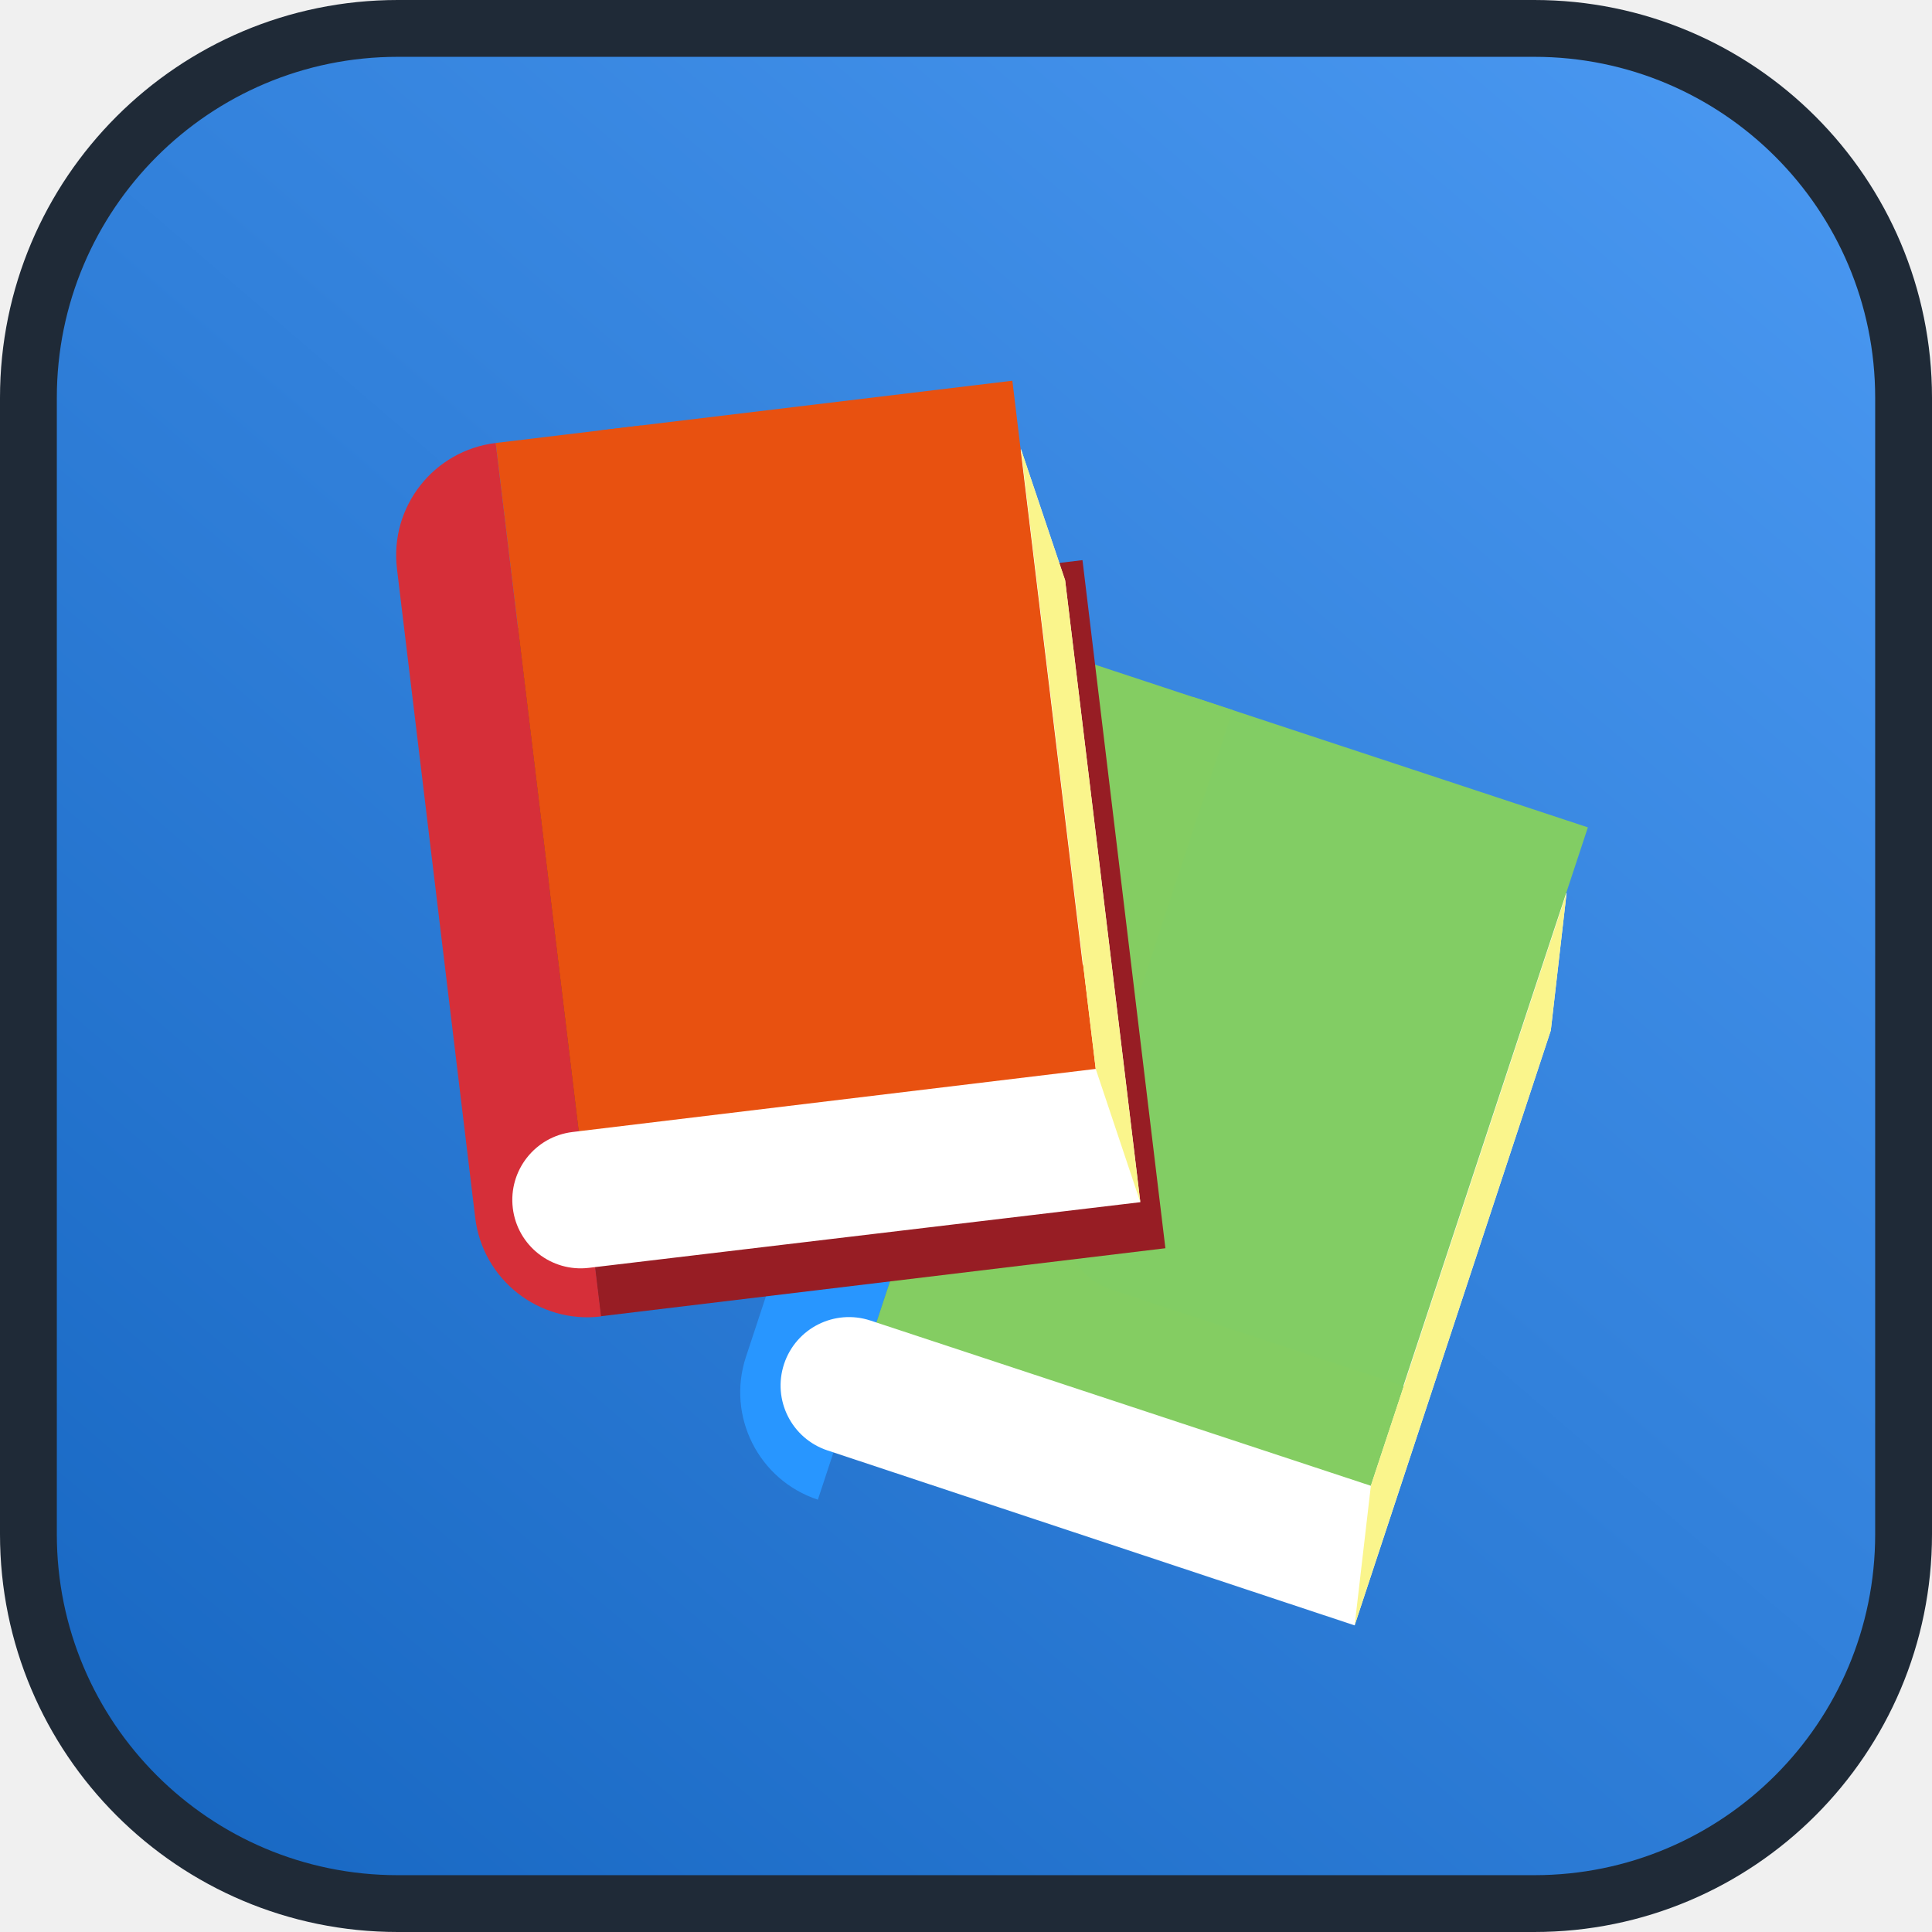
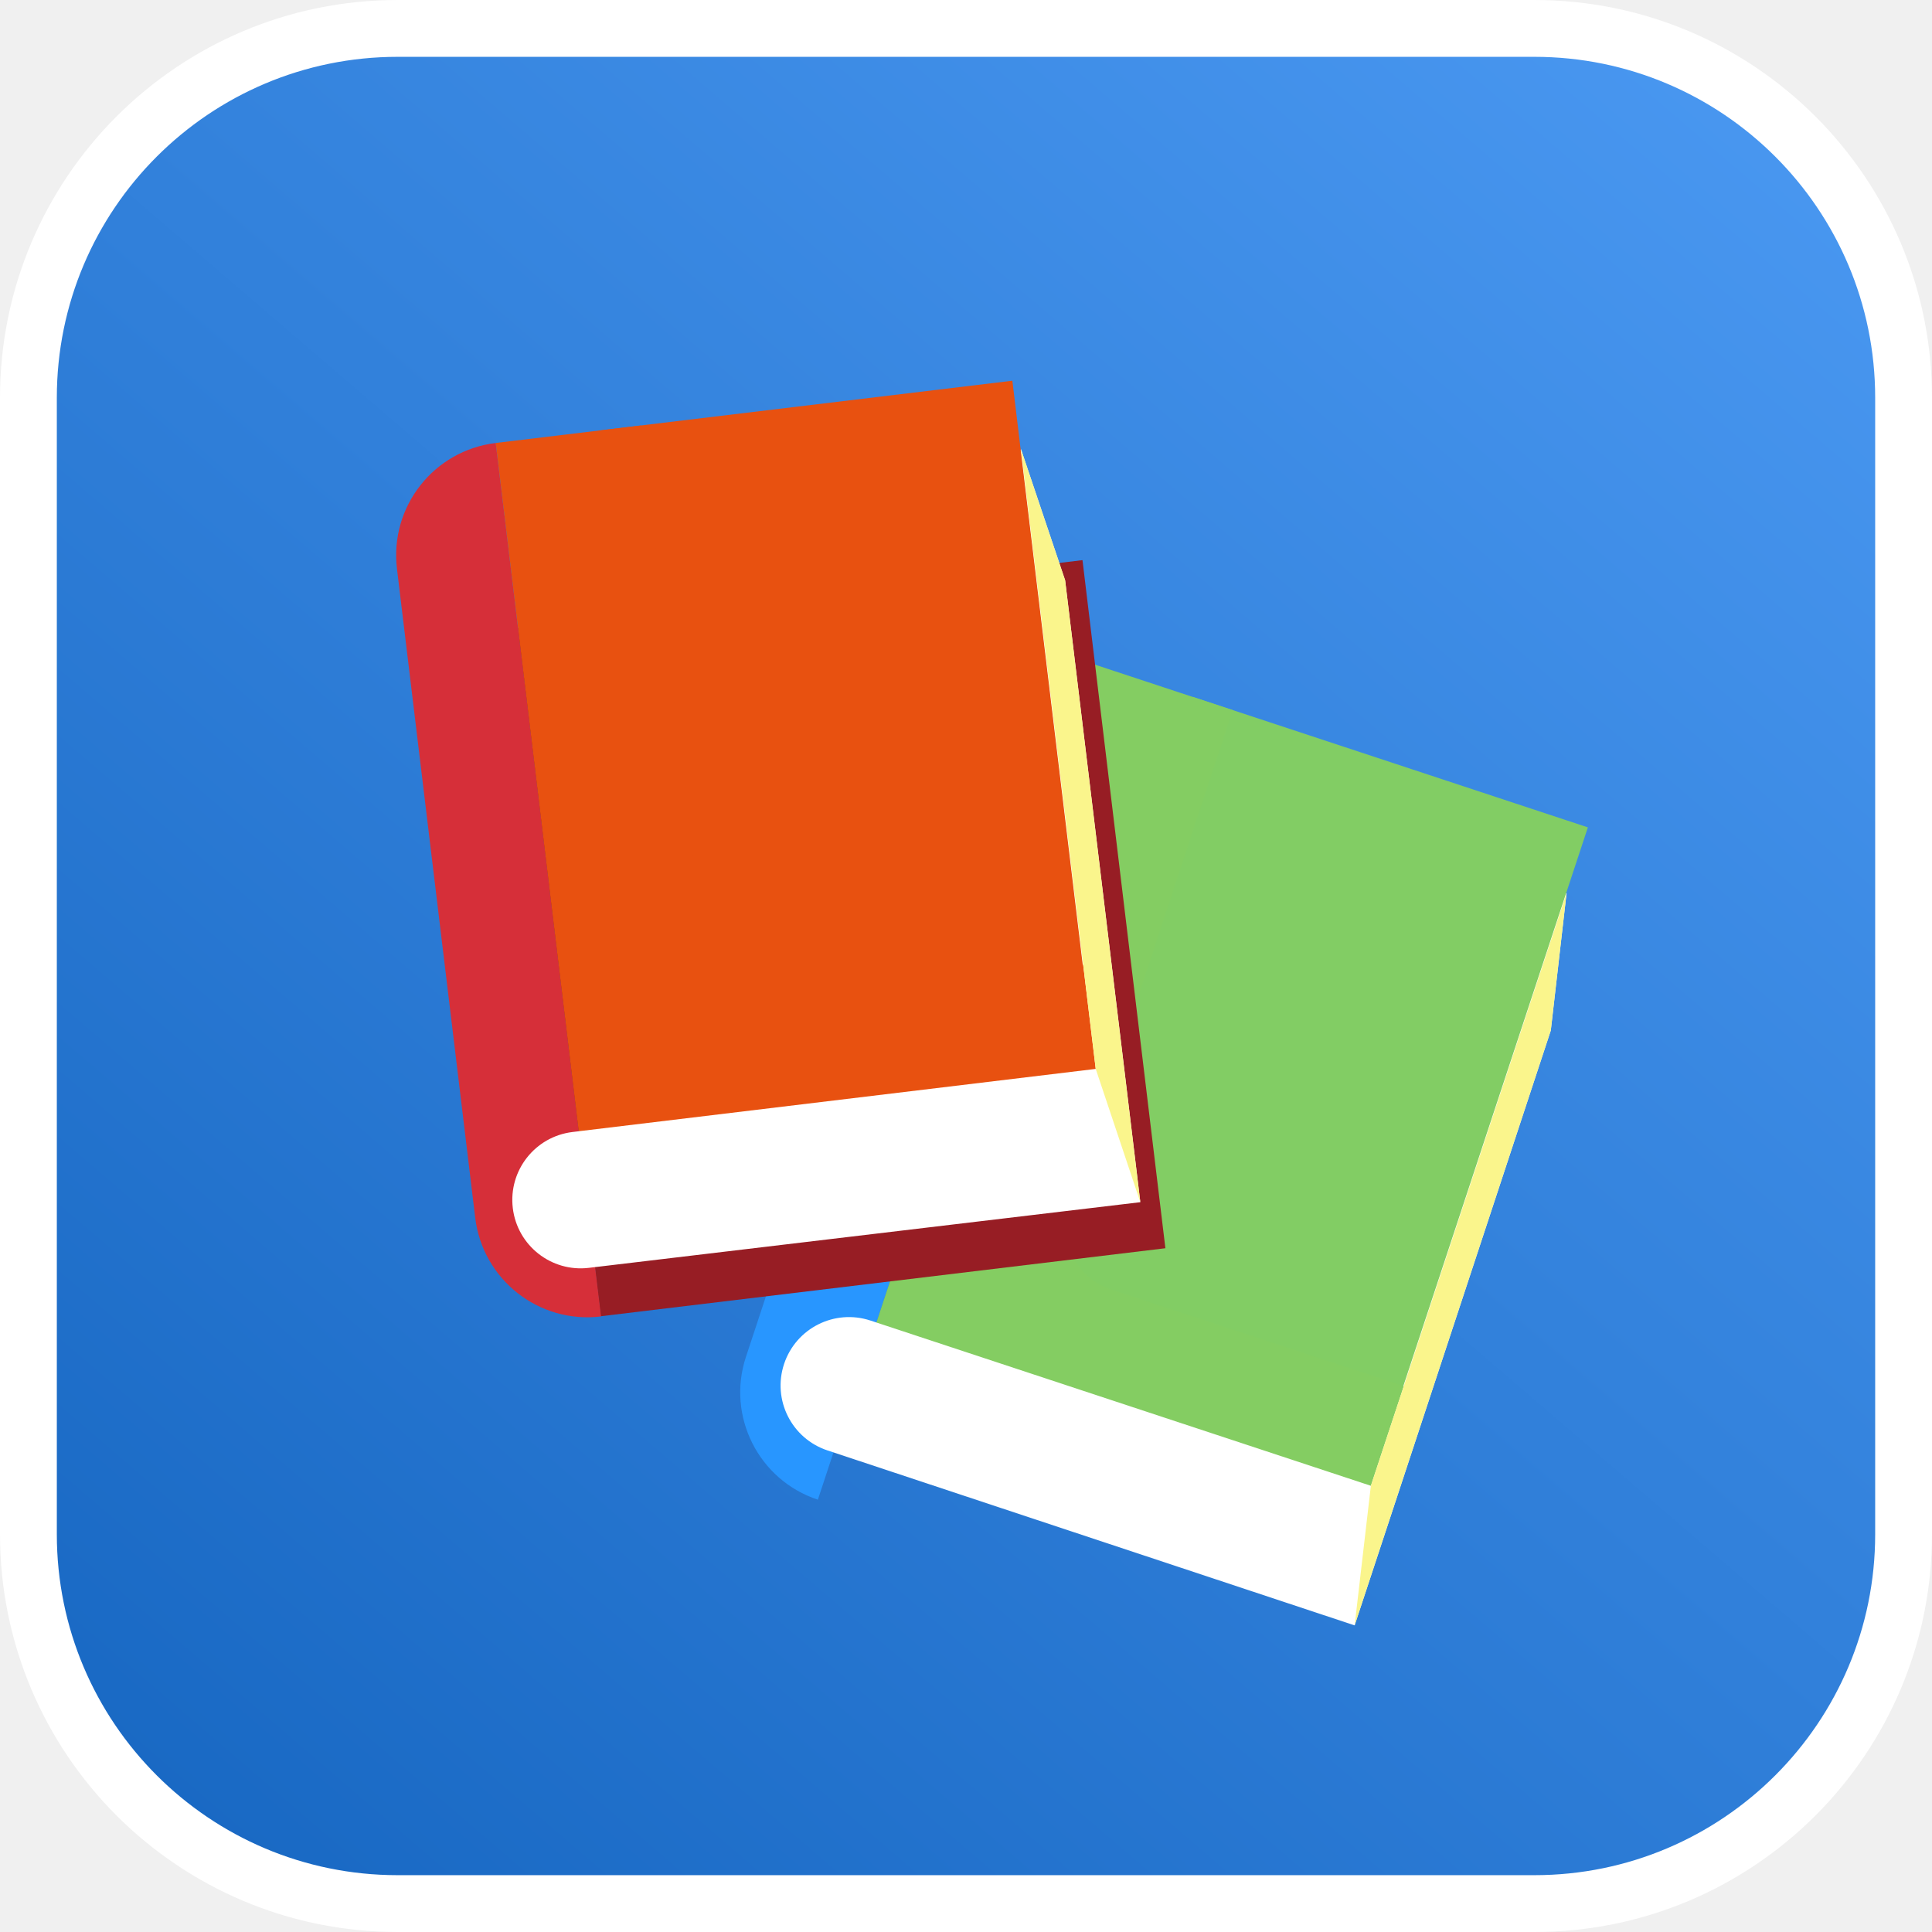
<svg xmlns="http://www.w3.org/2000/svg" width="68" height="68" viewBox="0 0 68 68" fill="none">
  <rect x="1" y="1" width="66" height="66" rx="13" fill="url(#paint0_linear_52_14837)" />
-   <rect x="1" y="1" width="66" height="66" rx="13" stroke="#1F2A37" stroke-width="2" />
+   <rect x="1" y="1" width="66" height="66" rx="13" stroke="#FFFFFF" stroke-width="2" />
  <path d="M28.786 52.784C26.699 52.095 25.565 49.844 26.255 47.757L33.467 25.911C34.157 23.824 36.408 22.69 38.495 23.38L28.786 52.784Z" fill="#2896FF" />
  <path d="M47.678 57.208L29.127 51.051C27.864 50.634 27.179 49.273 27.596 48.01C28.013 46.747 29.374 46.062 30.637 46.479L30.845 46.547L55.138 31.43L54.583 36.269L49.188 52.635L47.678 57.208Z" fill="white" />
  <path d="M41.98 24.527L55.888 29.121L49.062 49.788L35.154 45.195L41.98 24.527Z" fill="#82CD64" />
  <path d="M49.409 48.785L39.095 45.38C37.882 44.98 37.223 43.672 37.624 42.459L43.39 24.995L38.496 23.379L30.846 46.548L48.25 52.295L49.409 48.785Z" fill="#84CD62" />
  <path d="M48.25 52.294L47.679 57.208L54.583 36.269L55.139 31.43L48.25 52.294Z" fill="#FAF58C" />
  <path d="M18.226 22.109L38.1 19.715L41.018 43.934L21.143 46.328L18.226 22.109Z" fill="#971D24" />
  <path d="M21.154 46.335C18.972 46.599 16.989 45.043 16.726 42.86L13.972 20.02C13.709 17.837 15.265 15.855 17.448 15.592L21.154 46.335Z" fill="#D62F39" />
  <path d="M40.136 42.313L20.727 44.624C19.407 44.783 18.208 43.842 18.049 42.522C17.89 41.201 18.831 40.002 20.151 39.843L20.368 39.817L35.935 15.809L37.489 20.425L39.56 37.533L40.136 42.313Z" fill="white" />
  <path d="M21.091 15.152L35.632 13.4L38.236 35.01L23.694 36.761L21.091 15.152Z" fill="#E85110" />
  <path d="M38.123 33.953L27.339 35.253C26.071 35.406 24.919 34.502 24.767 33.234L22.565 14.975L17.448 15.591L20.369 39.816L38.566 37.622L38.123 33.953Z" fill="#E85110" />
  <path d="M38.566 37.623L40.136 42.314L37.489 20.425L35.935 15.809L38.566 37.623Z" fill="#FAF58C" />
  <defs>
    <linearGradient id="paint0_linear_52_14837" x1="66" y1="-5.2" x2="2" y2="69.4" gradientUnits="userSpaceOnUse">
      <stop stop-color="#4E9CF5" />
      <stop offset="1" stop-color="#1565C0" />
    </linearGradient>
  </defs>
</svg>
